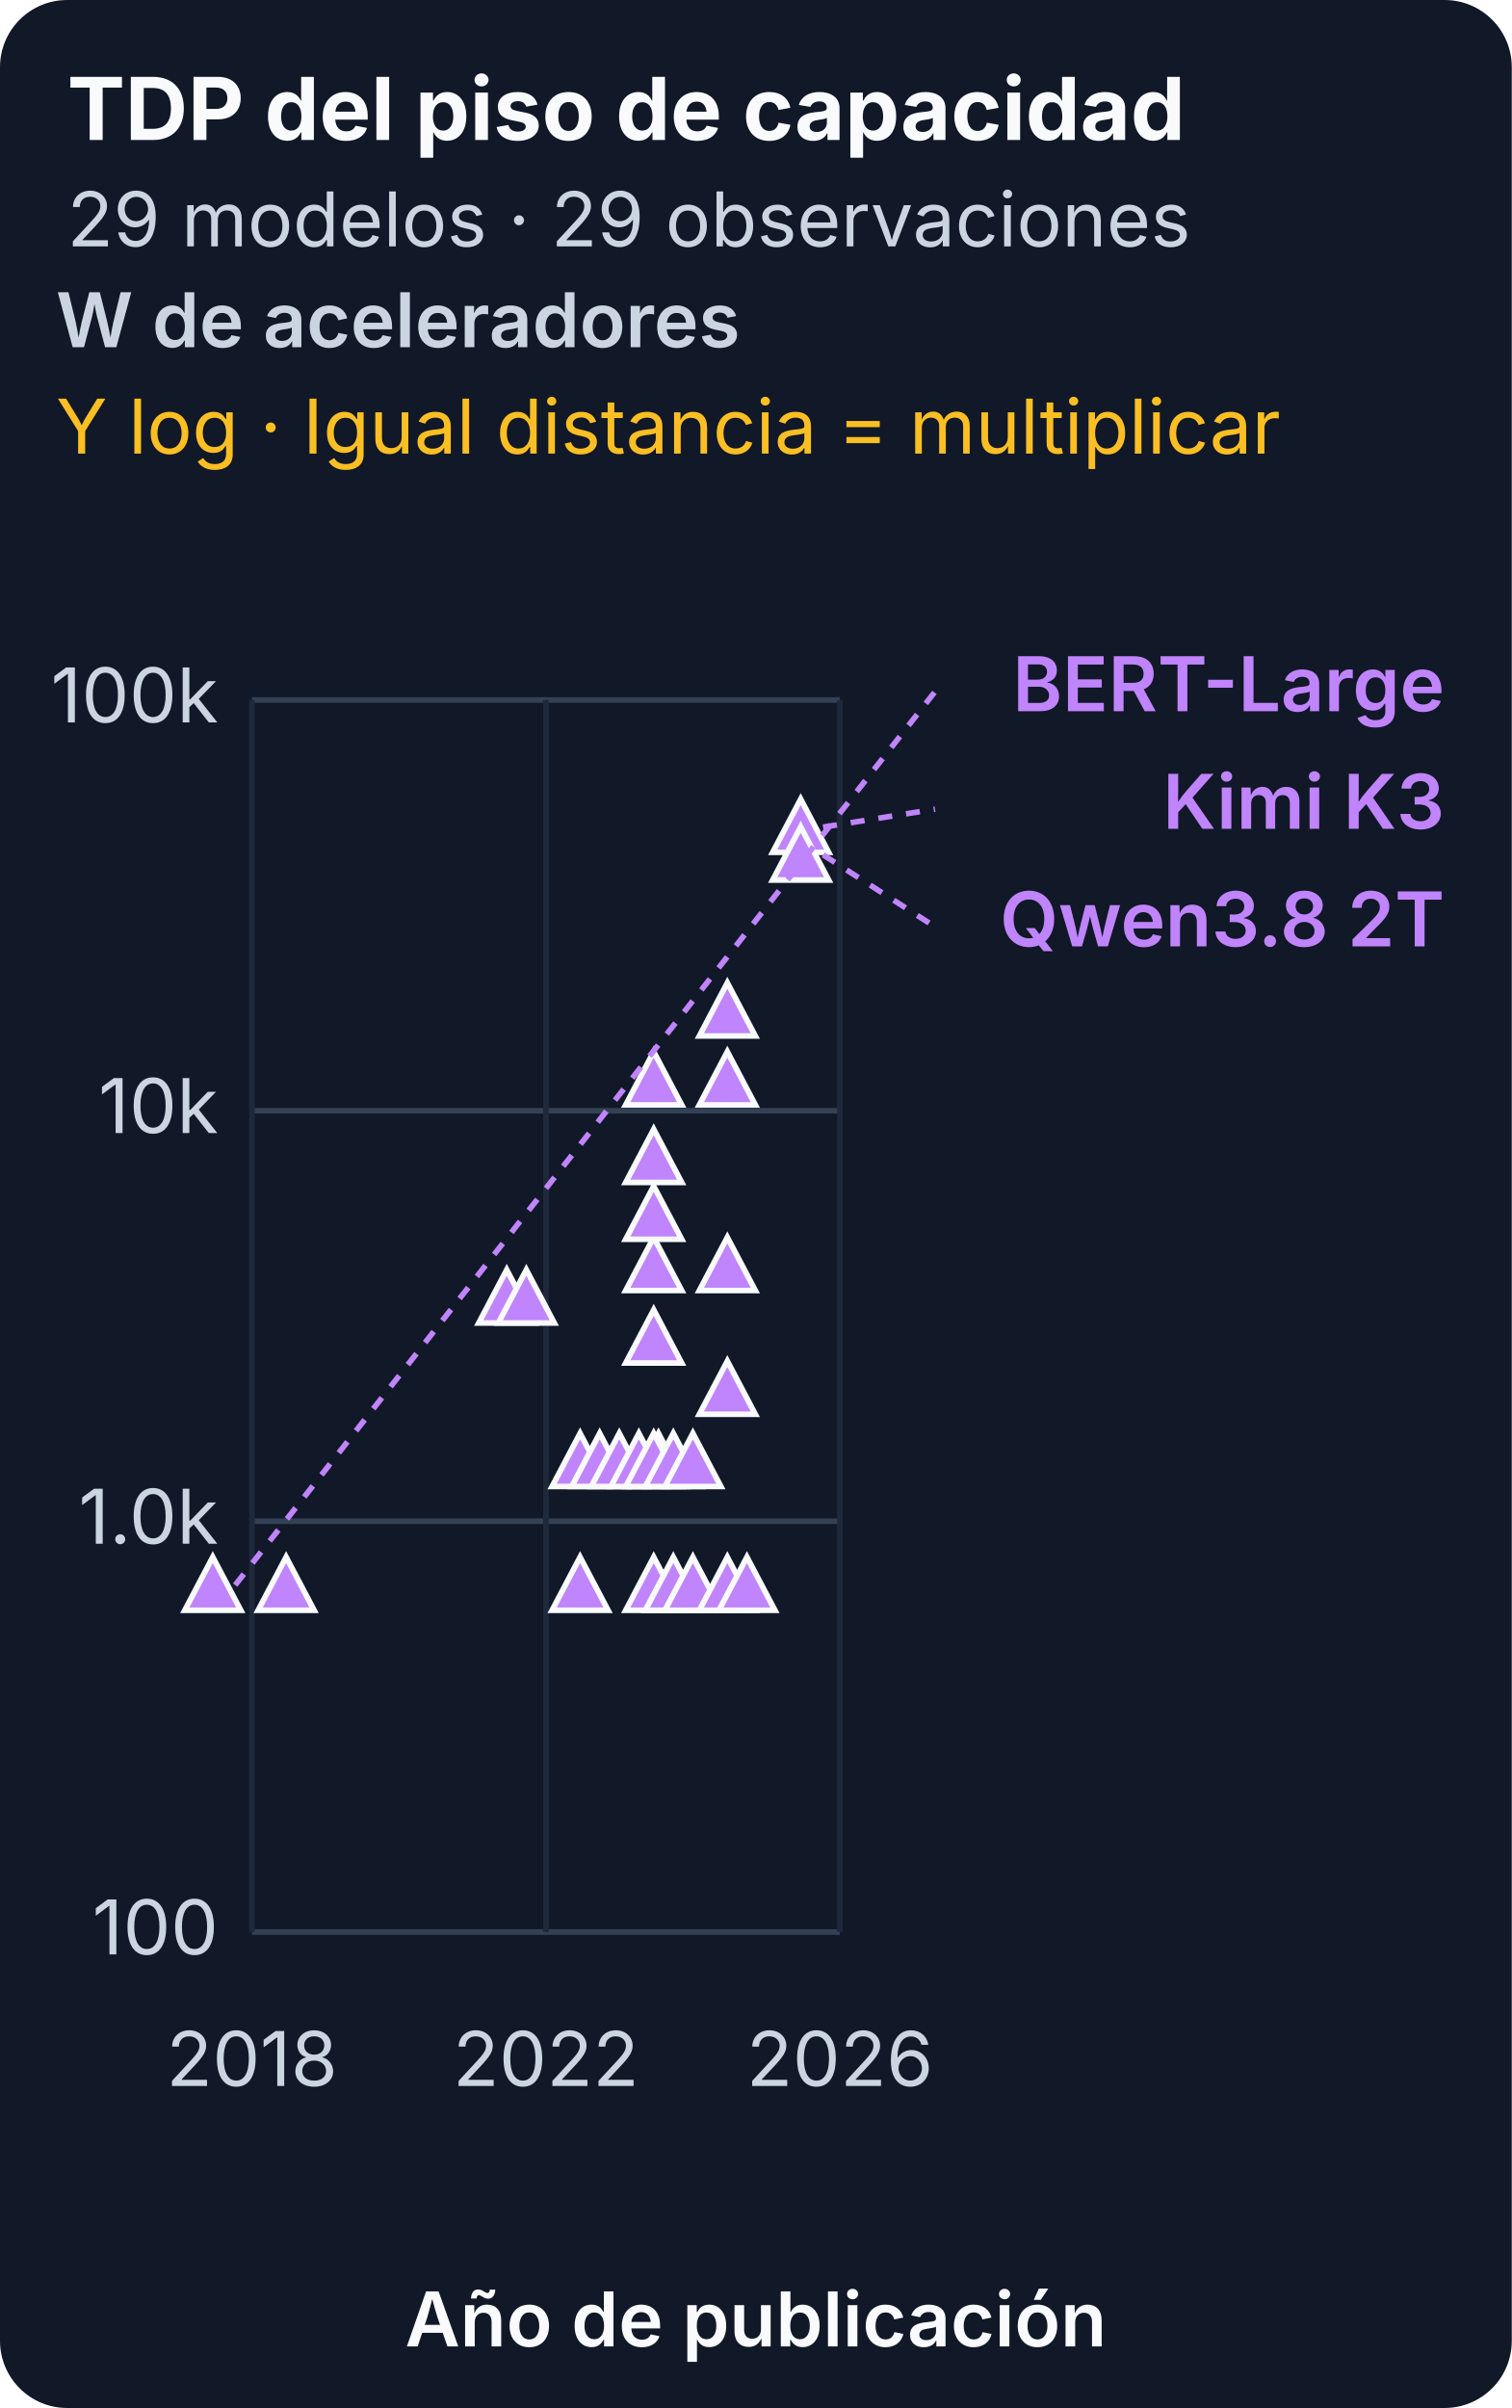
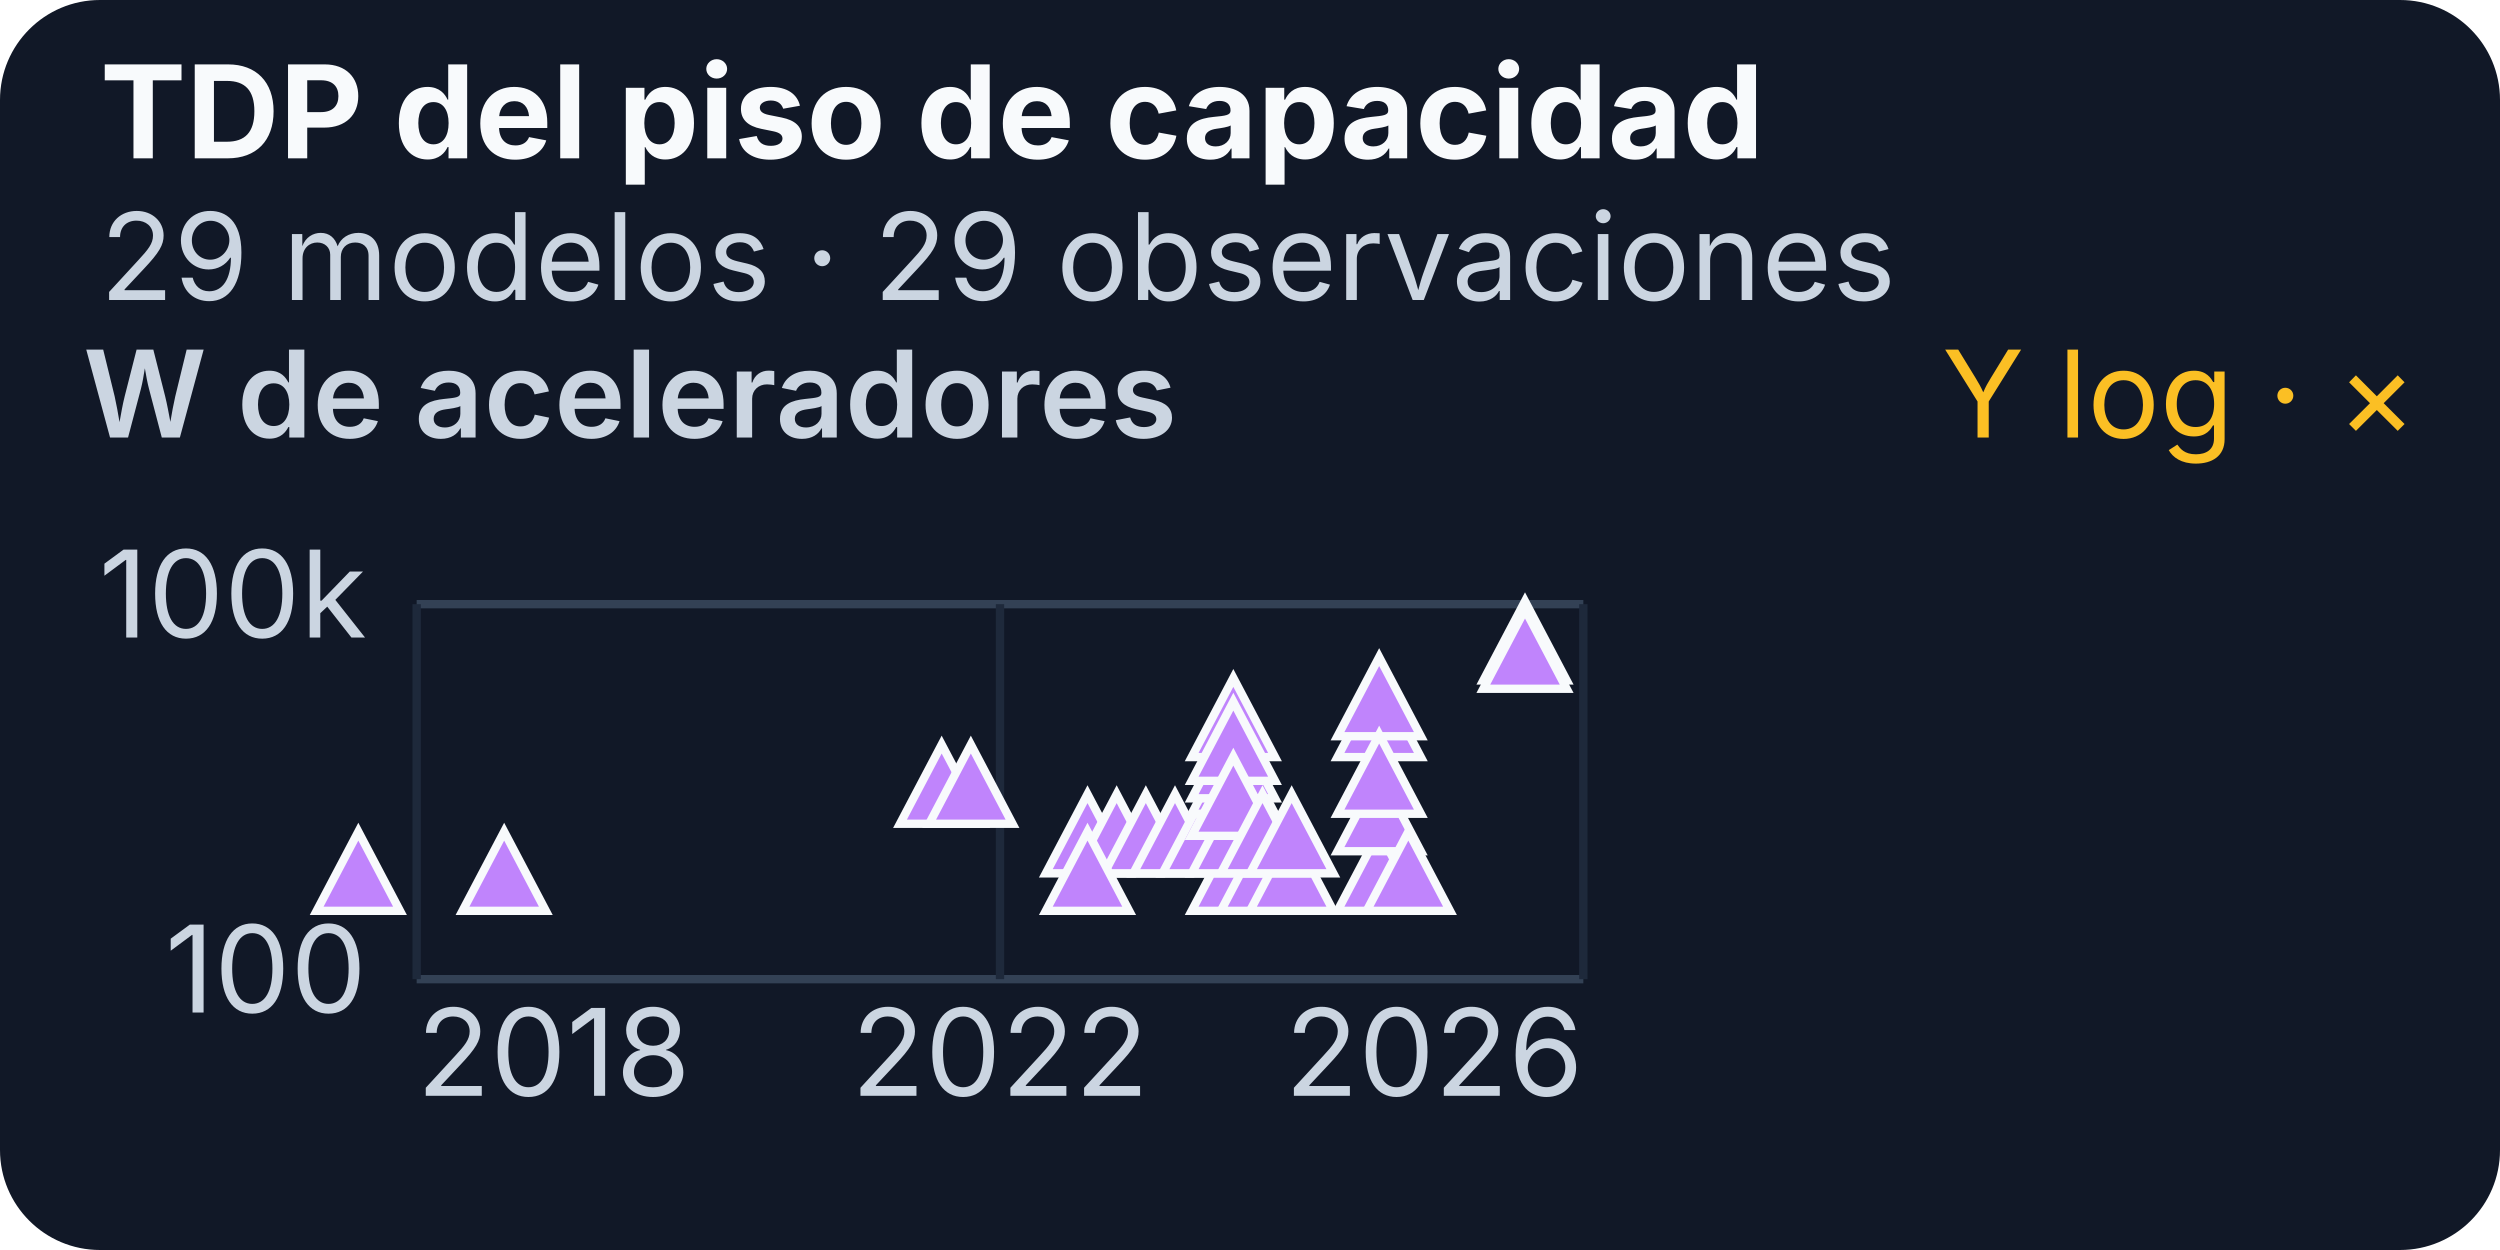
- <svg xmlns="http://www.w3.org/2000/svg" viewBox="0 0 540 860" role="img" aria-labelledby="title desc" style="max-width:100%;height:auto">
-   <rect width="540" height="860" rx="24" fill="#111827" />
-   <text x="24" y="50" font-size="31" font-family="system-ui, -apple-system, sans-serif" fill="#f8fafc" text-anchor="start" font-weight="700">TDP del piso de capacidad</text>
-   <text x="24" y="88" font-size="27" font-family="system-ui, -apple-system, sans-serif" fill="#cbd5e1" text-anchor="start" font-weight="400">29 modelos · 29 observaciones</text>
-   <line x1="90" x2="300" y1="690.0" y2="690.0" stroke="#334155" stroke-width="2" />
-   <text x="78" y="698.0" font-size="27" font-family="system-ui, -apple-system, sans-serif" fill="#cbd5e1" text-anchor="end" font-weight="400" data-axis-label="true">100</text>
-   <line x1="90" x2="300" y1="543.3" y2="543.3" stroke="#334155" stroke-width="2" />
-   <text x="78" y="551.333" font-size="27" font-family="system-ui, -apple-system, sans-serif" fill="#cbd5e1" text-anchor="end" font-weight="400" data-axis-label="true">1.0k</text>
-   <line x1="90" x2="300" y1="396.7" y2="396.7" stroke="#334155" stroke-width="2" />
-   <text x="78" y="404.667" font-size="27" font-family="system-ui, -apple-system, sans-serif" fill="#cbd5e1" text-anchor="end" font-weight="400" data-axis-label="true">10k</text>
-   <line x1="90" x2="300" y1="250.0" y2="250.0" stroke="#334155" stroke-width="2" />
-   <text x="78" y="258.0" font-size="27" font-family="system-ui, -apple-system, sans-serif" fill="#cbd5e1" text-anchor="end" font-weight="400" data-axis-label="true">100k</text>
-   <line x1="90.0" x2="90.0" y1="250" y2="690" stroke="#1e293b" stroke-width="2" />
-   <text x="90.0" y="745" font-size="27" font-family="system-ui, -apple-system, sans-serif" fill="#cbd5e1" text-anchor="middle" font-weight="400" data-axis-label="true">2018</text>
-   <line x1="195.0" x2="195.0" y1="250" y2="690" stroke="#1e293b" stroke-width="2" />
-   <text x="195.0" y="745" font-size="27" font-family="system-ui, -apple-system, sans-serif" fill="#cbd5e1" text-anchor="middle" font-weight="400" data-axis-label="true">2022</text>
-   <line x1="300.0" x2="300.0" y1="250" y2="690" stroke="#1e293b" stroke-width="2" />
-   <text x="300.0" y="745" font-size="27" font-family="system-ui, -apple-system, sans-serif" fill="#cbd5e1" text-anchor="middle" font-weight="400" data-axis-label="true">2026</text>
-   <text x="270.0" y="838" font-size="27" font-family="system-ui, -apple-system, sans-serif" fill="#f8fafc" text-anchor="middle" font-weight="600">Año de publicación</text>
-   <text x="20" y="124" font-size="27" font-family="system-ui, -apple-system, sans-serif" fill="#cbd5e1" text-anchor="start" font-weight="600" data-axis-label="true">W de aceleradores</text>
-   <text x="20" y="162" font-size="27" font-family="system-ui, -apple-system, sans-serif" fill="#fbbf24" text-anchor="start" font-weight="400" data-axis-label="true">Y log · Igual distancia = multiplicar</text>
+ <svg xmlns="http://www.w3.org/2000/svg" viewBox="0 0 600 300" role="img" aria-labelledby="title desc" style="max-width:100%;height:auto">
+   <rect width="600" height="300" rx="24" fill="#111827" />
+   <text x="24" y="38" font-size="31" font-family="system-ui, -apple-system, sans-serif" fill="#f8fafc" text-anchor="start" font-weight="700">TDP del piso de capacidad</text>
+   <text x="24" y="72" font-size="29" font-family="system-ui, -apple-system, sans-serif" fill="#cbd5e1" text-anchor="start" font-weight="400">29 modelos · 29 observaciones</text>
+   <line x1="100" x2="380" y1="235.0" y2="235.0" stroke="#334155" stroke-width="2" />
+   <text x="88" y="243.0" font-size="29" font-family="system-ui, -apple-system, sans-serif" fill="#cbd5e1" text-anchor="end" font-weight="400" data-axis-label="true">100</text>
+   <line x1="100" x2="380" y1="145.0" y2="145.0" stroke="#334155" stroke-width="2" />
+   <text x="88" y="153.0" font-size="29" font-family="system-ui, -apple-system, sans-serif" fill="#cbd5e1" text-anchor="end" font-weight="400" data-axis-label="true">100k</text>
+   <line x1="100.0" x2="100.0" y1="145" y2="235" stroke="#1e293b" stroke-width="2" />
+   <text x="100.0" y="263" font-size="29" font-family="system-ui, -apple-system, sans-serif" fill="#cbd5e1" text-anchor="start" font-weight="400" data-axis-label="true">2018</text>
+   <line x1="240.0" x2="240.0" y1="145" y2="235" stroke="#1e293b" stroke-width="2" />
+   <text x="240.0" y="263" font-size="29" font-family="system-ui, -apple-system, sans-serif" fill="#cbd5e1" text-anchor="middle" font-weight="400" data-axis-label="true">2022</text>
+   <line x1="380.0" x2="380.0" y1="145" y2="235" stroke="#1e293b" stroke-width="2" />
+   <text x="380.0" y="263" font-size="29" font-family="system-ui, -apple-system, sans-serif" fill="#cbd5e1" text-anchor="end" font-weight="400" data-axis-label="true">2026</text>
+   <text x="20" y="105" font-size="29" font-family="system-ui, -apple-system, sans-serif" fill="#cbd5e1" text-anchor="start" font-weight="600" data-axis-label="true">W de aceleradores</text>
+   <text x="580" y="105" font-size="29" font-family="system-ui, -apple-system, sans-serif" fill="#fbbf24" text-anchor="end" font-weight="400" data-axis-label="true">Y log · ×</text>
  <g data-quantitative="true" data-model-id="DM_BERT_LARGE" data-status="SCENARIO" data-source-ids="S_DASH_GOOGLE_BERT_REPORT S_COURSE_DESIGN" data-value="700" data-unit="W" data-claim-scope="accelerator_only_tdp_scenario_not_wall_power" data-marker="triangle" data-series="700 W per accelerator" data-series-marker="single" aria-label="DM_BERT_LARGE: 700 W, SCENARIO">
-     <path fill="#c084fc" stroke="#f8fafc" stroke-width="2" d="M76.0,556.1 L86.0,575.1 L66.0,575.1 Z" />
+     <path fill="#c084fc" stroke="#f8fafc" stroke-width="2" d="M86.0,199.6 L96.0,218.6 L76.0,218.6 Z" />
  </g>
  <g data-quantitative="true" data-model-id="DM_T5_11B" data-status="SCENARIO" data-source-ids="S_DASH_GOOGLE_T5_REPORT S_COURSE_DESIGN" data-value="700" data-unit="W" data-claim-scope="accelerator_only_tdp_scenario_not_wall_power" data-marker="triangle" data-series="700 W per accelerator" data-series-marker="single" aria-label="DM_T5_11B: 700 W, SCENARIO">
-     <path fill="#c084fc" stroke="#f8fafc" stroke-width="2" d="M102.2,556.1 L112.2,575.1 L92.2,575.1 Z" />
+     <path fill="#c084fc" stroke="#f8fafc" stroke-width="2" d="M121.0,199.6 L131.0,218.6 L111.0,218.6 Z" />
  </g>
  <g data-quantitative="true" data-model-id="DM_BLOOM_176B" data-status="SCENARIO" data-source-ids="S_BIGSCIENCE_BLOOM_PAPER S_COURSE_DESIGN" data-value="3500" data-unit="W" data-claim-scope="accelerator_only_tdp_scenario_not_wall_power" data-marker="triangle" data-series="700 W per accelerator" data-series-marker="single" aria-label="DM_BLOOM_176B: 3500 W, SCENARIO">
-     <path fill="#c084fc" stroke="#f8fafc" stroke-width="2" d="M181.0,453.5 L191.0,472.5 L171.0,472.5 Z" />
+     <path fill="#c084fc" stroke="#f8fafc" stroke-width="2" d="M226.0,178.7 L236.0,197.7 L216.0,197.7 Z" />
  </g>
  <g data-quantitative="true" data-model-id="DM_OPT_175B" data-status="SCENARIO" data-source-ids="S_DASH_META_OPT_REPORT S_COURSE_DESIGN" data-value="3500" data-unit="W" data-claim-scope="accelerator_only_tdp_scenario_not_wall_power" data-marker="triangle" data-series="700 W per accelerator" data-series-marker="single" aria-label="DM_OPT_175B: 3500 W, SCENARIO">
-     <path fill="#c084fc" stroke="#f8fafc" stroke-width="2" d="M188.0,453.5 L198.0,472.5 L178.0,472.5 Z" />
+     <path fill="#c084fc" stroke="#f8fafc" stroke-width="2" d="M233.0,178.7 L243.0,197.7 L223.0,197.7 Z" />
  </g>
  <g data-quantitative="true" data-model-id="DM_DEEPSEEK_LLM_67B" data-status="SCENARIO" data-source-ids="S_DASH_DEEPSEEK_LLM_REPORT S_COURSE_DESIGN" data-value="1400" data-unit="W" data-claim-scope="accelerator_only_tdp_scenario_not_wall_power" data-marker="triangle" data-series="700 W per accelerator" data-series-marker="single" aria-label="DM_DEEPSEEK_LLM_67B: 1400 W, SCENARIO">
-     <path fill="#c084fc" stroke="#f8fafc" stroke-width="2" d="M207.2,511.9 L217.2,530.9 L197.2,530.9 Z" />
+     <path fill="#c084fc" stroke="#f8fafc" stroke-width="2" d="M261.0,190.6 L271.0,209.6 L251.0,209.6 Z" />
  </g>
  <g data-quantitative="true" data-model-id="DM_LLAMA1_65B" data-status="SCENARIO" data-source-ids="S_DASH_META_LLAMA1_REPORT S_COURSE_DESIGN" data-value="1400" data-unit="W" data-claim-scope="accelerator_only_tdp_scenario_not_wall_power" data-marker="triangle" data-series="700 W per accelerator" data-series-marker="single" aria-label="DM_LLAMA1_65B: 1400 W, SCENARIO">
-     <path fill="#c084fc" stroke="#f8fafc" stroke-width="2" d="M214.2,511.9 L224.2,530.9 L204.2,530.9 Z" />
+     <path fill="#c084fc" stroke="#f8fafc" stroke-width="2" d="M268.0,190.6 L278.0,209.6 L258.0,209.6 Z" />
  </g>
  <g data-quantitative="true" data-model-id="DM_LLAMA2_70B" data-status="SCENARIO" data-source-ids="S_DASH_META_LLAMA2_REPORT S_COURSE_DESIGN" data-value="1400" data-unit="W" data-claim-scope="accelerator_only_tdp_scenario_not_wall_power" data-marker="triangle" data-series="700 W per accelerator" data-series-marker="single" aria-label="DM_LLAMA2_70B: 1400 W, SCENARIO">
-     <path fill="#c084fc" stroke="#f8fafc" stroke-width="2" d="M221.2,511.9 L231.2,530.9 L211.2,530.9 Z" />
+     <path fill="#c084fc" stroke="#f8fafc" stroke-width="2" d="M275.0,190.6 L285.0,209.6 L265.0,209.6 Z" />
  </g>
  <g data-quantitative="true" data-model-id="DM_MISTRAL_7B_V01" data-status="SCENARIO" data-source-ids="S_DASH_MISTRAL7_REPORT S_COURSE_DESIGN" data-value="700" data-unit="W" data-claim-scope="accelerator_only_tdp_scenario_not_wall_power" data-marker="triangle" data-series="700 W per accelerator" data-series-marker="single" aria-label="DM_MISTRAL_7B_V01: 700 W, SCENARIO">
-     <path fill="#c084fc" stroke="#f8fafc" stroke-width="2" d="M207.2,556.1 L217.2,575.1 L197.2,575.1 Z" />
+     <path fill="#c084fc" stroke="#f8fafc" stroke-width="2" d="M261.0,199.6 L271.0,218.6 L251.0,218.6 Z" />
  </g>
  <g data-quantitative="true" data-model-id="DM_MIXTRAL_8X7B" data-status="SCENARIO" data-source-ids="S_DASH_MIXTRAL_REPORT S_COURSE_DESIGN" data-value="1400" data-unit="W" data-claim-scope="accelerator_only_tdp_scenario_not_wall_power" data-marker="triangle" data-series="700 W per accelerator" data-series-marker="single" aria-label="DM_MIXTRAL_8X7B: 1400 W, SCENARIO">
-     <path fill="#c084fc" stroke="#f8fafc" stroke-width="2" d="M228.2,511.9 L238.2,530.9 L218.2,530.9 Z" />
+     <path fill="#c084fc" stroke="#f8fafc" stroke-width="2" d="M282.0,190.6 L292.0,209.6 L272.0,209.6 Z" />
  </g>
  <g data-quantitative="true" data-model-id="DM_QWEN_72B" data-status="SCENARIO" data-source-ids="S_DASH_QWEN_REPORT S_COURSE_DESIGN" data-value="1400" data-unit="W" data-claim-scope="accelerator_only_tdp_scenario_not_wall_power" data-marker="triangle" data-series="700 W per accelerator" data-series-marker="single" aria-label="DM_QWEN_72B: 1400 W, SCENARIO">
-     <path fill="#c084fc" stroke="#f8fafc" stroke-width="2" d="M235.2,511.9 L245.2,530.9 L225.2,530.9 Z" />
+     <path fill="#c084fc" stroke="#f8fafc" stroke-width="2" d="M289.0,190.6 L299.0,209.6 L279.0,209.6 Z" />
  </g>
  <g data-quantitative="true" data-model-id="DM_DEEPSEEK_V2" data-status="SCENARIO" data-source-ids="S_DASH_DEEPSEEK_V2_REPORT S_COURSE_DESIGN" data-value="4200" data-unit="W" data-claim-scope="accelerator_only_tdp_scenario_not_wall_power" data-marker="triangle" data-series="700 W per accelerator" data-series-marker="single" aria-label="DM_DEEPSEEK_V2: 4200 W, SCENARIO">
-     <path fill="#c084fc" stroke="#f8fafc" stroke-width="2" d="M233.5,441.9 L243.5,460.9 L223.5,460.9 Z" />
+     <path fill="#c084fc" stroke="#f8fafc" stroke-width="2" d="M296.0,176.3 L306.0,195.3 L286.0,195.3 Z" />
  </g>
  <g data-quantitative="true" data-model-id="DM_DEEPSEEK_V3" data-status="SCENARIO" data-source-ids="S_DEEPSEEK_V3_PAPER S_COURSE_DESIGN" data-value="11900" data-unit="W" data-claim-scope="accelerator_only_tdp_scenario_not_wall_power" data-marker="triangle" data-series="700 W per accelerator" data-series-marker="single" aria-label="DM_DEEPSEEK_V3: 11900 W, SCENARIO">
-     <path fill="#c084fc" stroke="#f8fafc" stroke-width="2" d="M233.5,375.6 L243.5,394.6 L223.5,394.6 Z" />
+     <path fill="#c084fc" stroke="#f8fafc" stroke-width="2" d="M296.0,162.7 L306.0,181.7 L286.0,181.7 Z" />
  </g>
  <g data-quantitative="true" data-model-id="DM_GEMMA2_27B" data-status="SCENARIO" data-source-ids="S_DASH_GOOGLE_GEMMA2_REPORT S_COURSE_DESIGN" data-value="700" data-unit="W" data-claim-scope="accelerator_only_tdp_scenario_not_wall_power" data-marker="triangle" data-series="700 W per accelerator" data-series-marker="single" aria-label="DM_GEMMA2_27B: 700 W, SCENARIO">
-     <path fill="#c084fc" stroke="#f8fafc" stroke-width="2" d="M233.5,556.1 L243.5,575.1 L223.5,575.1 Z" />
+     <path fill="#c084fc" stroke="#f8fafc" stroke-width="2" d="M296.0,199.6 L306.0,218.6 L286.0,218.6 Z" />
  </g>
  <g data-quantitative="true" data-model-id="DM_GEMMA_7B" data-status="SCENARIO" data-source-ids="S_DASH_GOOGLE_GEMMA1_CARD S_COURSE_DESIGN" data-value="700" data-unit="W" data-claim-scope="accelerator_only_tdp_scenario_not_wall_power" data-marker="triangle" data-series="700 W per accelerator" data-series-marker="single" aria-label="DM_GEMMA_7B: 700 W, SCENARIO">
-     <path fill="#c084fc" stroke="#f8fafc" stroke-width="2" d="M240.5,556.1 L250.5,575.1 L230.5,575.1 Z" />
+     <path fill="#c084fc" stroke="#f8fafc" stroke-width="2" d="M303.0,199.6 L313.0,218.6 L293.0,218.6 Z" />
  </g>
  <g data-quantitative="true" data-model-id="DM_GROK1" data-status="SCENARIO" data-source-ids="S_DASH_XAI_GROK1_REPO S_COURSE_DESIGN" data-value="5600" data-unit="W" data-claim-scope="accelerator_only_tdp_scenario_not_wall_power" data-marker="triangle" data-series="700 W per accelerator" data-series-marker="single" aria-label="DM_GROK1: 5600 W, SCENARIO">
-     <path fill="#c084fc" stroke="#f8fafc" stroke-width="2" d="M233.5,423.6 L243.5,442.6 L223.5,442.6 Z" />
+     <path fill="#c084fc" stroke="#f8fafc" stroke-width="2" d="M296.0,172.6 L306.0,191.6 L286.0,191.6 Z" />
  </g>
  <g data-quantitative="true" data-model-id="DM_LLAMA31_405B" data-status="SCENARIO" data-source-ids="S_META_LLAMA31_PAPER S_COURSE_DESIGN" data-value="7700" data-unit="W" data-claim-scope="accelerator_only_tdp_scenario_not_wall_power" data-marker="triangle" data-series="700 W per accelerator" data-series-marker="single" aria-label="DM_LLAMA31_405B: 7700 W, SCENARIO">
-     <path fill="#c084fc" stroke="#f8fafc" stroke-width="2" d="M233.5,403.3 L243.5,422.3 L223.5,422.3 Z" />
+     <path fill="#c084fc" stroke="#f8fafc" stroke-width="2" d="M296.0,168.4 L306.0,187.4 L286.0,187.4 Z" />
  </g>
  <g data-quantitative="true" data-model-id="DM_LLAMA31_70B" data-status="SCENARIO" data-source-ids="S_META_LLAMA31_PAPER S_COURSE_DESIGN" data-value="1400" data-unit="W" data-claim-scope="accelerator_only_tdp_scenario_not_wall_power" data-marker="triangle" data-series="700 W per accelerator" data-series-marker="single" aria-label="DM_LLAMA31_70B: 1400 W, SCENARIO">
-     <path fill="#c084fc" stroke="#f8fafc" stroke-width="2" d="M233.5,511.9 L243.5,530.9 L223.5,530.9 Z" />
+     <path fill="#c084fc" stroke="#f8fafc" stroke-width="2" d="M296.0,190.6 L306.0,209.6 L286.0,209.6 Z" />
  </g>
  <g data-quantitative="true" data-model-id="DM_LLAMA31_8B" data-status="SCENARIO" data-source-ids="S_META_LLAMA31_PAPER S_COURSE_DESIGN" data-value="700" data-unit="W" data-claim-scope="accelerator_only_tdp_scenario_not_wall_power" data-marker="triangle" data-series="700 W per accelerator" data-series-marker="single" aria-label="DM_LLAMA31_8B: 700 W, SCENARIO">
-     <path fill="#c084fc" stroke="#f8fafc" stroke-width="2" d="M247.5,556.1 L257.5,575.1 L237.5,575.1 Z" />
+     <path fill="#c084fc" stroke="#f8fafc" stroke-width="2" d="M310.0,199.6 L320.0,218.6 L300.0,218.6 Z" />
  </g>
  <g data-quantitative="true" data-model-id="DM_MISTRAL_LARGE2_2407" data-status="SCENARIO" data-source-ids="S_DASH_MISTRAL_LARGE2_CARD S_COURSE_DESIGN" data-value="2800" data-unit="W" data-claim-scope="accelerator_only_tdp_scenario_not_wall_power" data-marker="triangle" data-series="700 W per accelerator" data-series-marker="single" aria-label="DM_MISTRAL_LARGE2_2407: 2800 W, SCENARIO">
-     <path fill="#c084fc" stroke="#f8fafc" stroke-width="2" d="M233.5,467.8 L243.5,486.8 L223.5,486.8 Z" />
+     <path fill="#c084fc" stroke="#f8fafc" stroke-width="2" d="M296.0,181.6 L306.0,200.6 L286.0,200.6 Z" />
  </g>
  <g data-quantitative="true" data-model-id="DM_QWEN25_72B" data-status="SCENARIO" data-source-ids="S_DASH_QWEN25_REPORT S_COURSE_DESIGN" data-value="1400" data-unit="W" data-claim-scope="accelerator_only_tdp_scenario_not_wall_power" data-marker="triangle" data-series="700 W per accelerator" data-series-marker="single" aria-label="DM_QWEN25_72B: 1400 W, SCENARIO">
-     <path fill="#c084fc" stroke="#f8fafc" stroke-width="2" d="M240.5,511.9 L250.5,530.9 L230.5,530.9 Z" />
+     <path fill="#c084fc" stroke="#f8fafc" stroke-width="2" d="M303.0,190.6 L313.0,209.6 L293.0,209.6 Z" />
  </g>
  <g data-quantitative="true" data-model-id="DM_QWEN2_72B" data-status="SCENARIO" data-source-ids="S_DASH_QWEN2_REPORT S_COURSE_DESIGN" data-value="1400" data-unit="W" data-claim-scope="accelerator_only_tdp_scenario_not_wall_power" data-marker="triangle" data-series="700 W per accelerator" data-series-marker="single" aria-label="DM_QWEN2_72B: 1400 W, SCENARIO">
-     <path fill="#c084fc" stroke="#f8fafc" stroke-width="2" d="M247.5,511.9 L257.5,530.9 L237.5,530.9 Z" />
+     <path fill="#c084fc" stroke="#f8fafc" stroke-width="2" d="M310.0,190.6 L320.0,209.6 L300.0,209.6 Z" />
  </g>
  <g data-quantitative="true" data-model-id="DM_DEEPSEEK_R1" data-status="SCENARIO" data-source-ids="S_DASH_DEEPSEEK_R1_REPORT S_COURSE_DESIGN" data-value="11900" data-unit="W" data-claim-scope="accelerator_only_tdp_scenario_not_wall_power" data-marker="triangle" data-series="700 W per accelerator" data-series-marker="single" aria-label="DM_DEEPSEEK_R1: 11900 W, SCENARIO">
-     <path fill="#c084fc" stroke="#f8fafc" stroke-width="2" d="M259.8,375.6 L269.8,394.6 L249.8,394.6 Z" />
+     <path fill="#c084fc" stroke="#f8fafc" stroke-width="2" d="M331.0,162.7 L341.0,181.7 L321.0,181.7 Z" />
  </g>
  <g data-quantitative="true" data-model-id="DM_GEMMA3_27B" data-status="SCENARIO" data-source-ids="S_DASH_GOOGLE_GEMMA3_REPORT S_COURSE_DESIGN" data-value="700" data-unit="W" data-claim-scope="accelerator_only_tdp_scenario_not_wall_power" data-marker="triangle" data-series="700 W per accelerator" data-series-marker="single" aria-label="DM_GEMMA3_27B: 700 W, SCENARIO">
-     <path fill="#c084fc" stroke="#f8fafc" stroke-width="2" d="M259.8,556.1 L269.8,575.1 L249.8,575.1 Z" />
+     <path fill="#c084fc" stroke="#f8fafc" stroke-width="2" d="M331.0,199.6 L341.0,218.6 L321.0,218.6 Z" />
  </g>
  <g data-quantitative="true" data-model-id="DM_KIMI_K2" data-status="SCENARIO" data-source-ids="S_DASH_MOONSHOT_KIMI_K2_REPORT S_COURSE_DESIGN" data-value="17500" data-unit="W" data-claim-scope="accelerator_only_tdp_scenario_not_wall_power" data-marker="triangle" data-series="700 W per accelerator" data-series-marker="single" aria-label="DM_KIMI_K2: 17500 W, SCENARIO">
-     <path fill="#c084fc" stroke="#f8fafc" stroke-width="2" d="M259.8,351.0 L269.8,370.0 L249.8,370.0 Z" />
+     <path fill="#c084fc" stroke="#f8fafc" stroke-width="2" d="M331.0,157.7 L341.0,176.7 L321.0,176.7 Z" />
  </g>
  <g data-quantitative="true" data-model-id="DM_LLAMA4_SCOUT" data-status="SCENARIO" data-source-ids="S_DASH_META_LLAMA4_CARD S_COURSE_DESIGN" data-value="2100" data-unit="W" data-claim-scope="accelerator_only_tdp_scenario_not_wall_power" data-marker="triangle" data-series="700 W per accelerator" data-series-marker="single" aria-label="DM_LLAMA4_SCOUT: 2100 W, SCENARIO">
-     <path fill="#c084fc" stroke="#f8fafc" stroke-width="2" d="M259.8,486.1 L269.8,505.1 L249.8,505.1 Z" />
+     <path fill="#c084fc" stroke="#f8fafc" stroke-width="2" d="M331.0,185.3 L341.0,204.3 L321.0,204.3 Z" />
  </g>
  <g data-quantitative="true" data-model-id="DM_QWEN3_235B_A22B" data-status="SCENARIO" data-source-ids="S_DASH_QWEN3_REPORT S_COURSE_DESIGN" data-value="4200" data-unit="W" data-claim-scope="accelerator_only_tdp_scenario_not_wall_power" data-marker="triangle" data-series="700 W per accelerator" data-series-marker="single" aria-label="DM_QWEN3_235B_A22B: 4200 W, SCENARIO">
-     <path fill="#c084fc" stroke="#f8fafc" stroke-width="2" d="M259.8,441.9 L269.8,460.9 L249.8,460.9 Z" />
+     <path fill="#c084fc" stroke="#f8fafc" stroke-width="2" d="M331.0,176.3 L341.0,195.3 L321.0,195.3 Z" />
  </g>
  <g data-quantitative="true" data-model-id="DM_QWEN3_30B_A3B" data-status="SCENARIO" data-source-ids="S_DASH_QWEN3_REPORT S_COURSE_DESIGN" data-value="700" data-unit="W" data-claim-scope="accelerator_only_tdp_scenario_not_wall_power" data-marker="triangle" data-series="700 W per accelerator" data-series-marker="single" aria-label="DM_QWEN3_30B_A3B: 700 W, SCENARIO">
-     <path fill="#c084fc" stroke="#f8fafc" stroke-width="2" d="M266.8,556.1 L276.8,575.1 L256.8,575.1 Z" />
+     <path fill="#c084fc" stroke="#f8fafc" stroke-width="2" d="M338.0,199.6 L348.0,218.6 L328.0,218.6 Z" />
  </g>
  <g data-quantitative="true" data-model-id="DM_KIMI_K3" data-status="SCENARIO" data-source-ids="S_MOONSHOT_KIMI_K3_PAPER S_COURSE_DESIGN" data-value="49000" data-unit="W" data-claim-scope="accelerator_only_tdp_scenario_not_wall_power" data-marker="triangle" data-series="700 W per accelerator" data-series-marker="single" aria-label="DM_KIMI_K3: 49000 W, SCENARIO">
-     <path fill="#c084fc" stroke="#f8fafc" stroke-width="2" d="M286.0,285.4 L296.0,304.4 L276.0,304.4 Z" />
+     <path fill="#c084fc" stroke="#f8fafc" stroke-width="2" d="M366.0,144.3 L376.0,163.3 L356.0,163.3 Z" />
  </g>
  <g data-quantitative="true" data-model-id="DM_QWEN38_24T_A95B" data-status="SCENARIO" data-source-ids="S_QWEN38_MODELSCOPE S_COURSE_DESIGN" data-value="42000" data-unit="W" data-claim-scope="accelerator_only_tdp_scenario_not_wall_power" data-marker="triangle" data-series="700 W per accelerator" data-series-marker="single" aria-label="DM_QWEN38_24T_A95B: 42000 W, SCENARIO">
-     <path fill="#c084fc" stroke="#f8fafc" stroke-width="2" d="M286.0,295.3 L296.0,314.3 L276.0,314.3 Z" />
+     <path fill="#c084fc" stroke="#f8fafc" stroke-width="2" d="M366.0,146.3 L376.0,165.3 L356.0,165.3 Z" />
  </g>
-   <line x1="84.0" y1="566.1" x2="334.0" y2="247" stroke="#c084fc" stroke-width="2" stroke-dasharray="5 5" data-leader="true" />
-   <text x="516" y="254" font-size="27" font-family="system-ui, -apple-system, sans-serif" fill="#c084fc" text-anchor="end" font-weight="600" data-direct-label="true">BERT-Large</text>
-   <line x1="294.0" y1="295.4" x2="334.0" y2="289" stroke="#c084fc" stroke-width="2" stroke-dasharray="5 5" data-leader="true" />
-   <text x="516" y="296" font-size="27" font-family="system-ui, -apple-system, sans-serif" fill="#c084fc" text-anchor="end" font-weight="600" data-direct-label="true">Kimi K3</text>
-   <line x1="294.0" y1="305.3" x2="334.0" y2="331" stroke="#c084fc" stroke-width="2" stroke-dasharray="5 5" data-leader="true" />
-   <text x="516" y="338" font-size="27" font-family="system-ui, -apple-system, sans-serif" fill="#c084fc" text-anchor="end" font-weight="600" data-direct-label="true">Qwen3.8 2T</text>
</svg>
